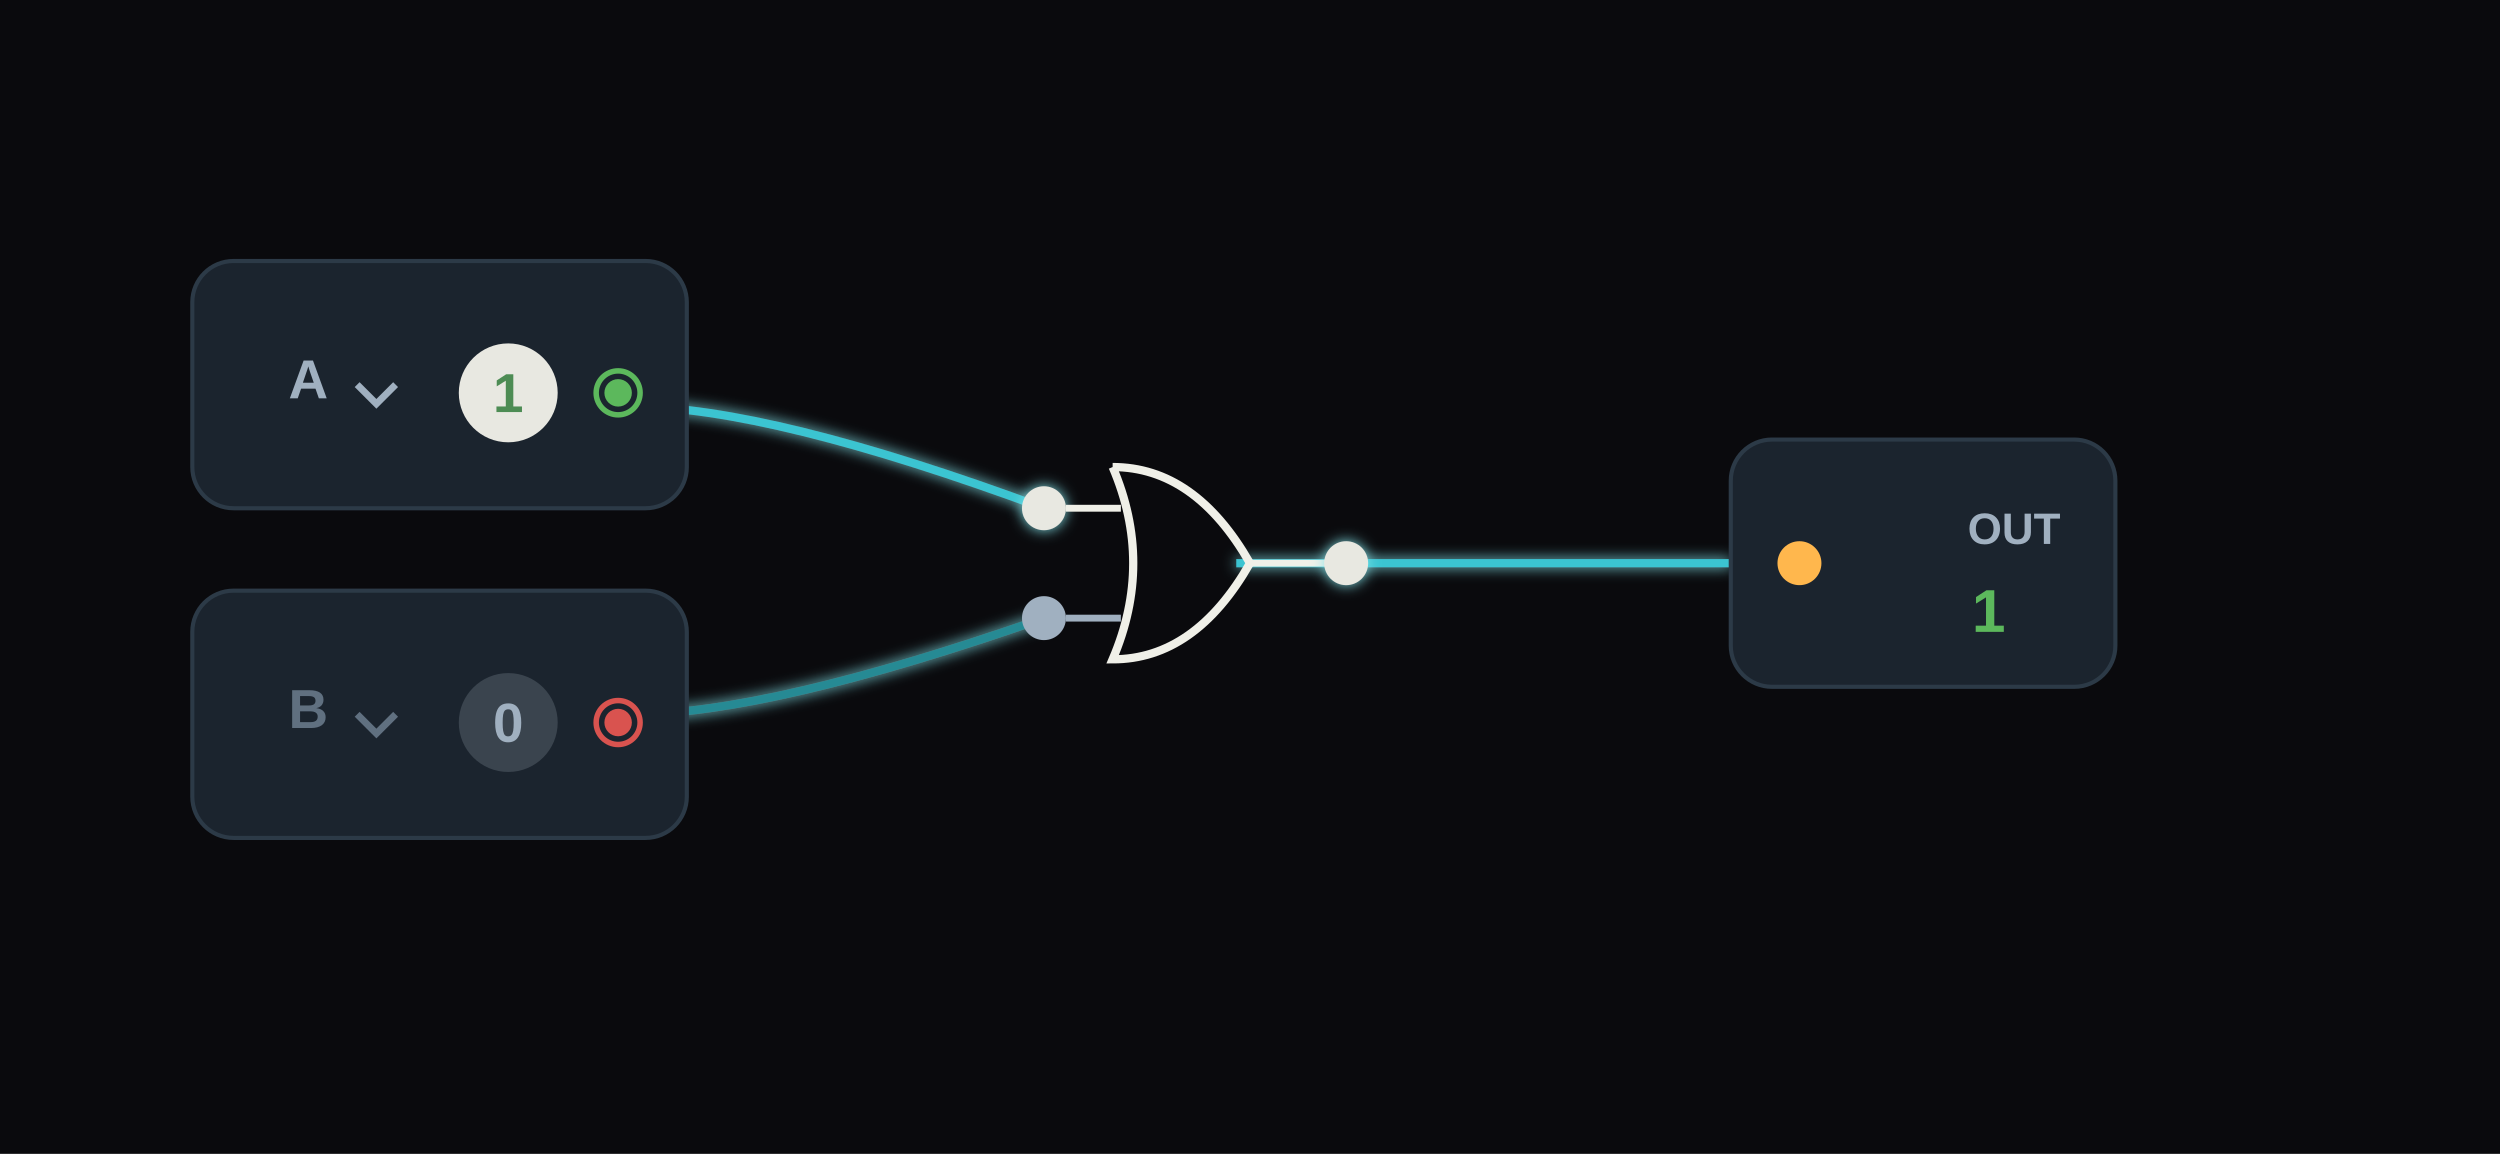
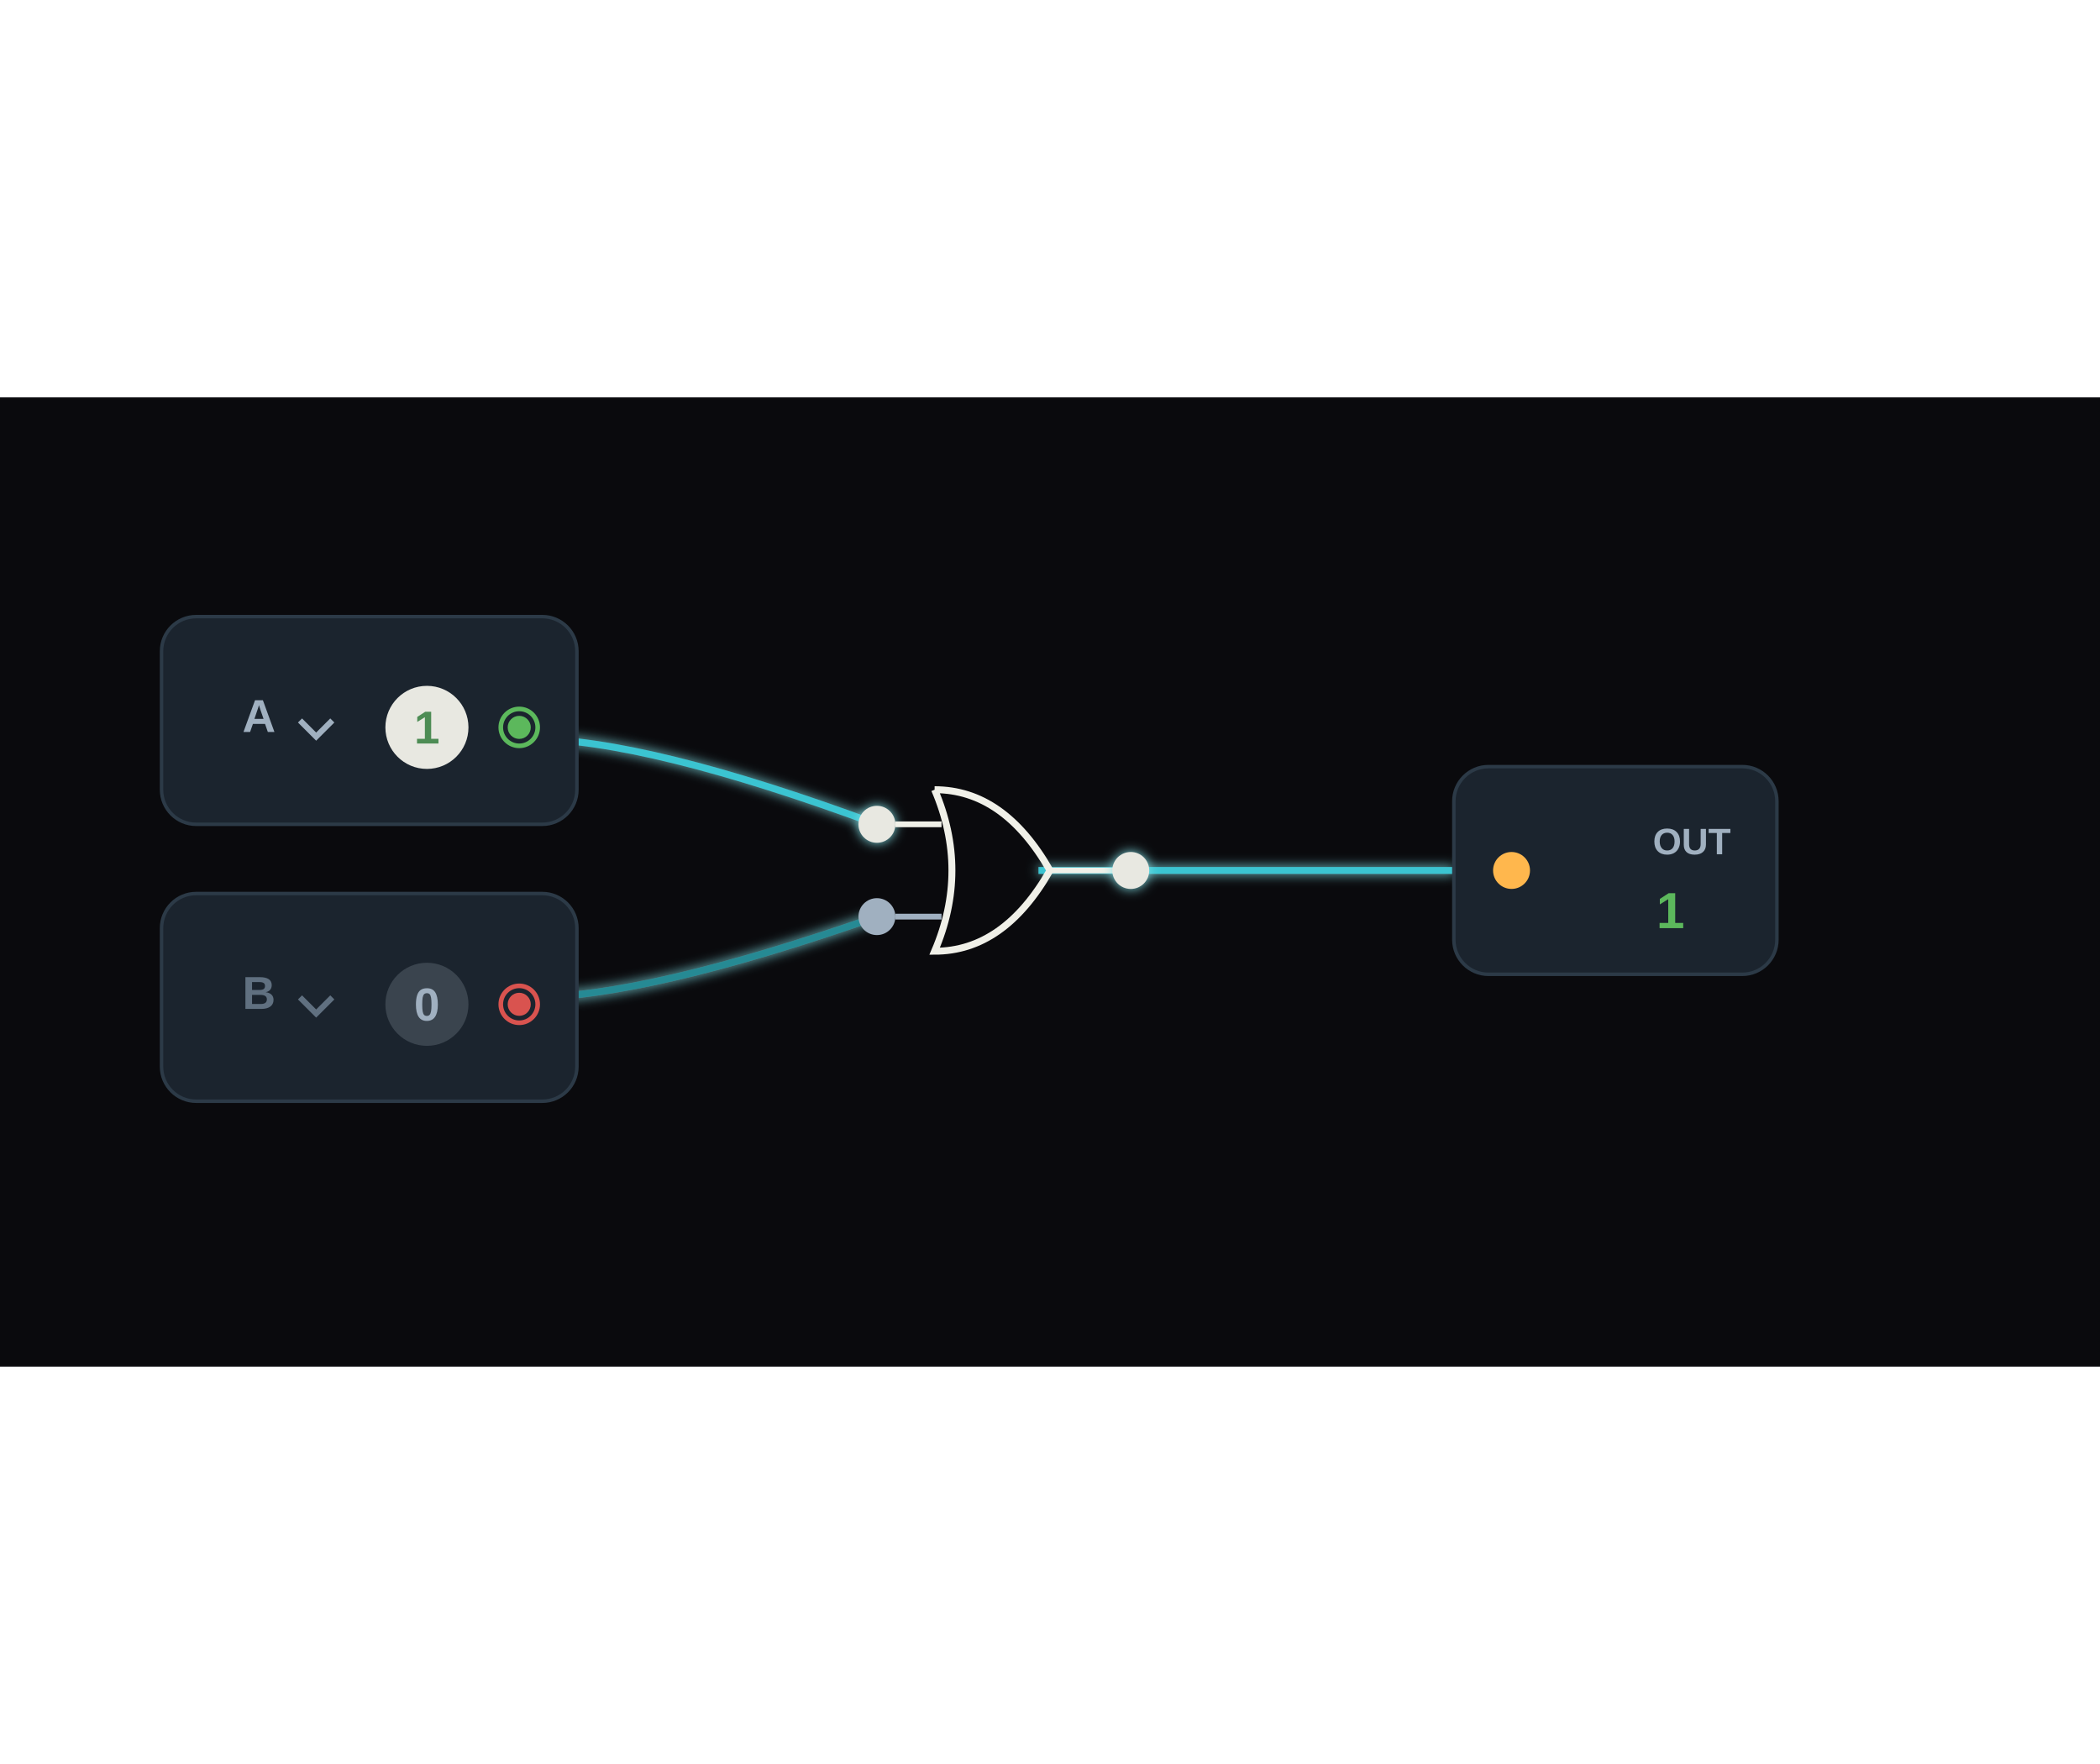
- <svg xmlns="http://www.w3.org/2000/svg" width="910" height="420" viewBox="0 0 910 420">
+ <svg xmlns="http://www.w3.org/2000/svg" width="500" height="420" viewBox="0 0 910 420">
  <defs>
    <filter id="glow" x="-50%" y="-50%" width="200%" height="200%">
      <feGaussianBlur in="SourceGraphic" stdDeviation="2.5" result="blur" />
      <feColorMatrix in="blur" mode="matrix" values="0 0 0 0 0.23 0 0 0 0 0.77 0 0 0 0 0.82 0 0 0 1 0" result="cyanGlow" />
      <feMerge>
        <feMergeNode in="cyanGlow" />
        <feMergeNode in="SourceGraphic" />
      </feMerge>
    </filter>
  </defs>
  <rect width="100%" height="100%" fill="#0a0a0d" />
  <g filter="url(#glow)">
    <path d="M 230 148 Q 280 148, 380 185" stroke="#3bc4d1" stroke-width="3" fill="none" />
    <path d="M 230 260 Q 280 260, 380 225" stroke="#258a94" stroke-width="3" fill="none" />
    <path d="M 450 205 Q 520 205, 630 205" stroke="#3bc4d1" stroke-width="3" fill="none" />
  </g>
  <g transform="translate(70, 95)">
    <rect width="180" height="90" rx="15" ry="15" fill="#1b242e" stroke="#2c3a47" stroke-width="1.5" />
    <text x="35" y="50" font-family="Arial, sans-serif" font-size="20" fill="#a0b0c0" font-weight="bold">A</text>
    <path d="M 60 45 L 67 52 L 74 45" stroke="#a0b0c0" stroke-width="2.5" fill="none" />
    <circle cx="115" cy="48" r="18" fill="#e8e8e1" />
    <text x="115" y="55" font-family="Arial, sans-serif" font-size="20" fill="#4d8c54" font-weight="bold" text-anchor="middle">1</text>
    <circle cx="155" cy="48" r="8" fill="#1b242e" stroke="#5cb85c" stroke-width="2" />
    <circle cx="155" cy="48" r="5" fill="#5cb85c" />
  </g>
  <g transform="translate(70, 215)">
    <rect width="180" height="90" rx="15" ry="15" fill="#1b242e" stroke="#2c3a47" stroke-width="1.5" />
    <text x="35" y="50" font-family="Arial, sans-serif" font-size="20" fill="#607080" font-weight="bold">B</text>
    <path d="M 60 45 L 67 52 L 74 45" stroke="#607080" stroke-width="2.5" fill="none" />
    <circle cx="115" cy="48" r="18" fill="#3a444e" />
    <text x="115" y="55" font-family="Arial, sans-serif" font-size="20" fill="#a0b0c0" font-weight="bold" text-anchor="middle">0</text>
    <circle cx="155" cy="48" r="8" fill="#1b242e" stroke="#d9534f" stroke-width="2" />
    <circle cx="155" cy="48" r="5" fill="#d9534f" />
  </g>
  <g transform="translate(380, 155)">
    <circle cx="0" cy="30" r="8" fill="#e8e8e1" filter="url(#glow)" />
    <circle cx="0" cy="70" r="8" fill="#a0b0c0" />
    <line x1="8" y1="30" x2="28" y2="30" stroke="#f0f0e8" stroke-width="2.5" />
    <line x1="8" y1="70" x2="28" y2="70" stroke="#a0b0c0" stroke-width="2.5" />
    <path d="M 25 15 Q 40 50, 25 85 Q 55 85, 75 50 Q 55 15, 25 15" stroke="#f0f0e8" stroke-width="3" fill="none" />
    <line x1="75" y1="50" x2="110" y2="50" stroke="#f0f0e8" stroke-width="2.5" />
    <circle cx="110" cy="50" r="8" fill="#e8e8e1" filter="url(#glow)" />
  </g>
  <g transform="translate(630, 160)">
    <rect width="140" height="90" rx="15" ry="15" fill="#1b242e" stroke="#2c3a47" stroke-width="1.5" />
    <circle cx="25" cy="45" r="8" fill="#ffb74d" />
    <text x="120" y="38" font-family="Arial, sans-serif" font-size="16" fill="#a0b0c0" font-weight="bold" text-anchor="end">OUT</text>
    <text x="100" y="70" font-family="Arial, sans-serif" font-size="22" fill="#5cb85c" font-weight="bold" text-anchor="end">1</text>
  </g>
</svg>
